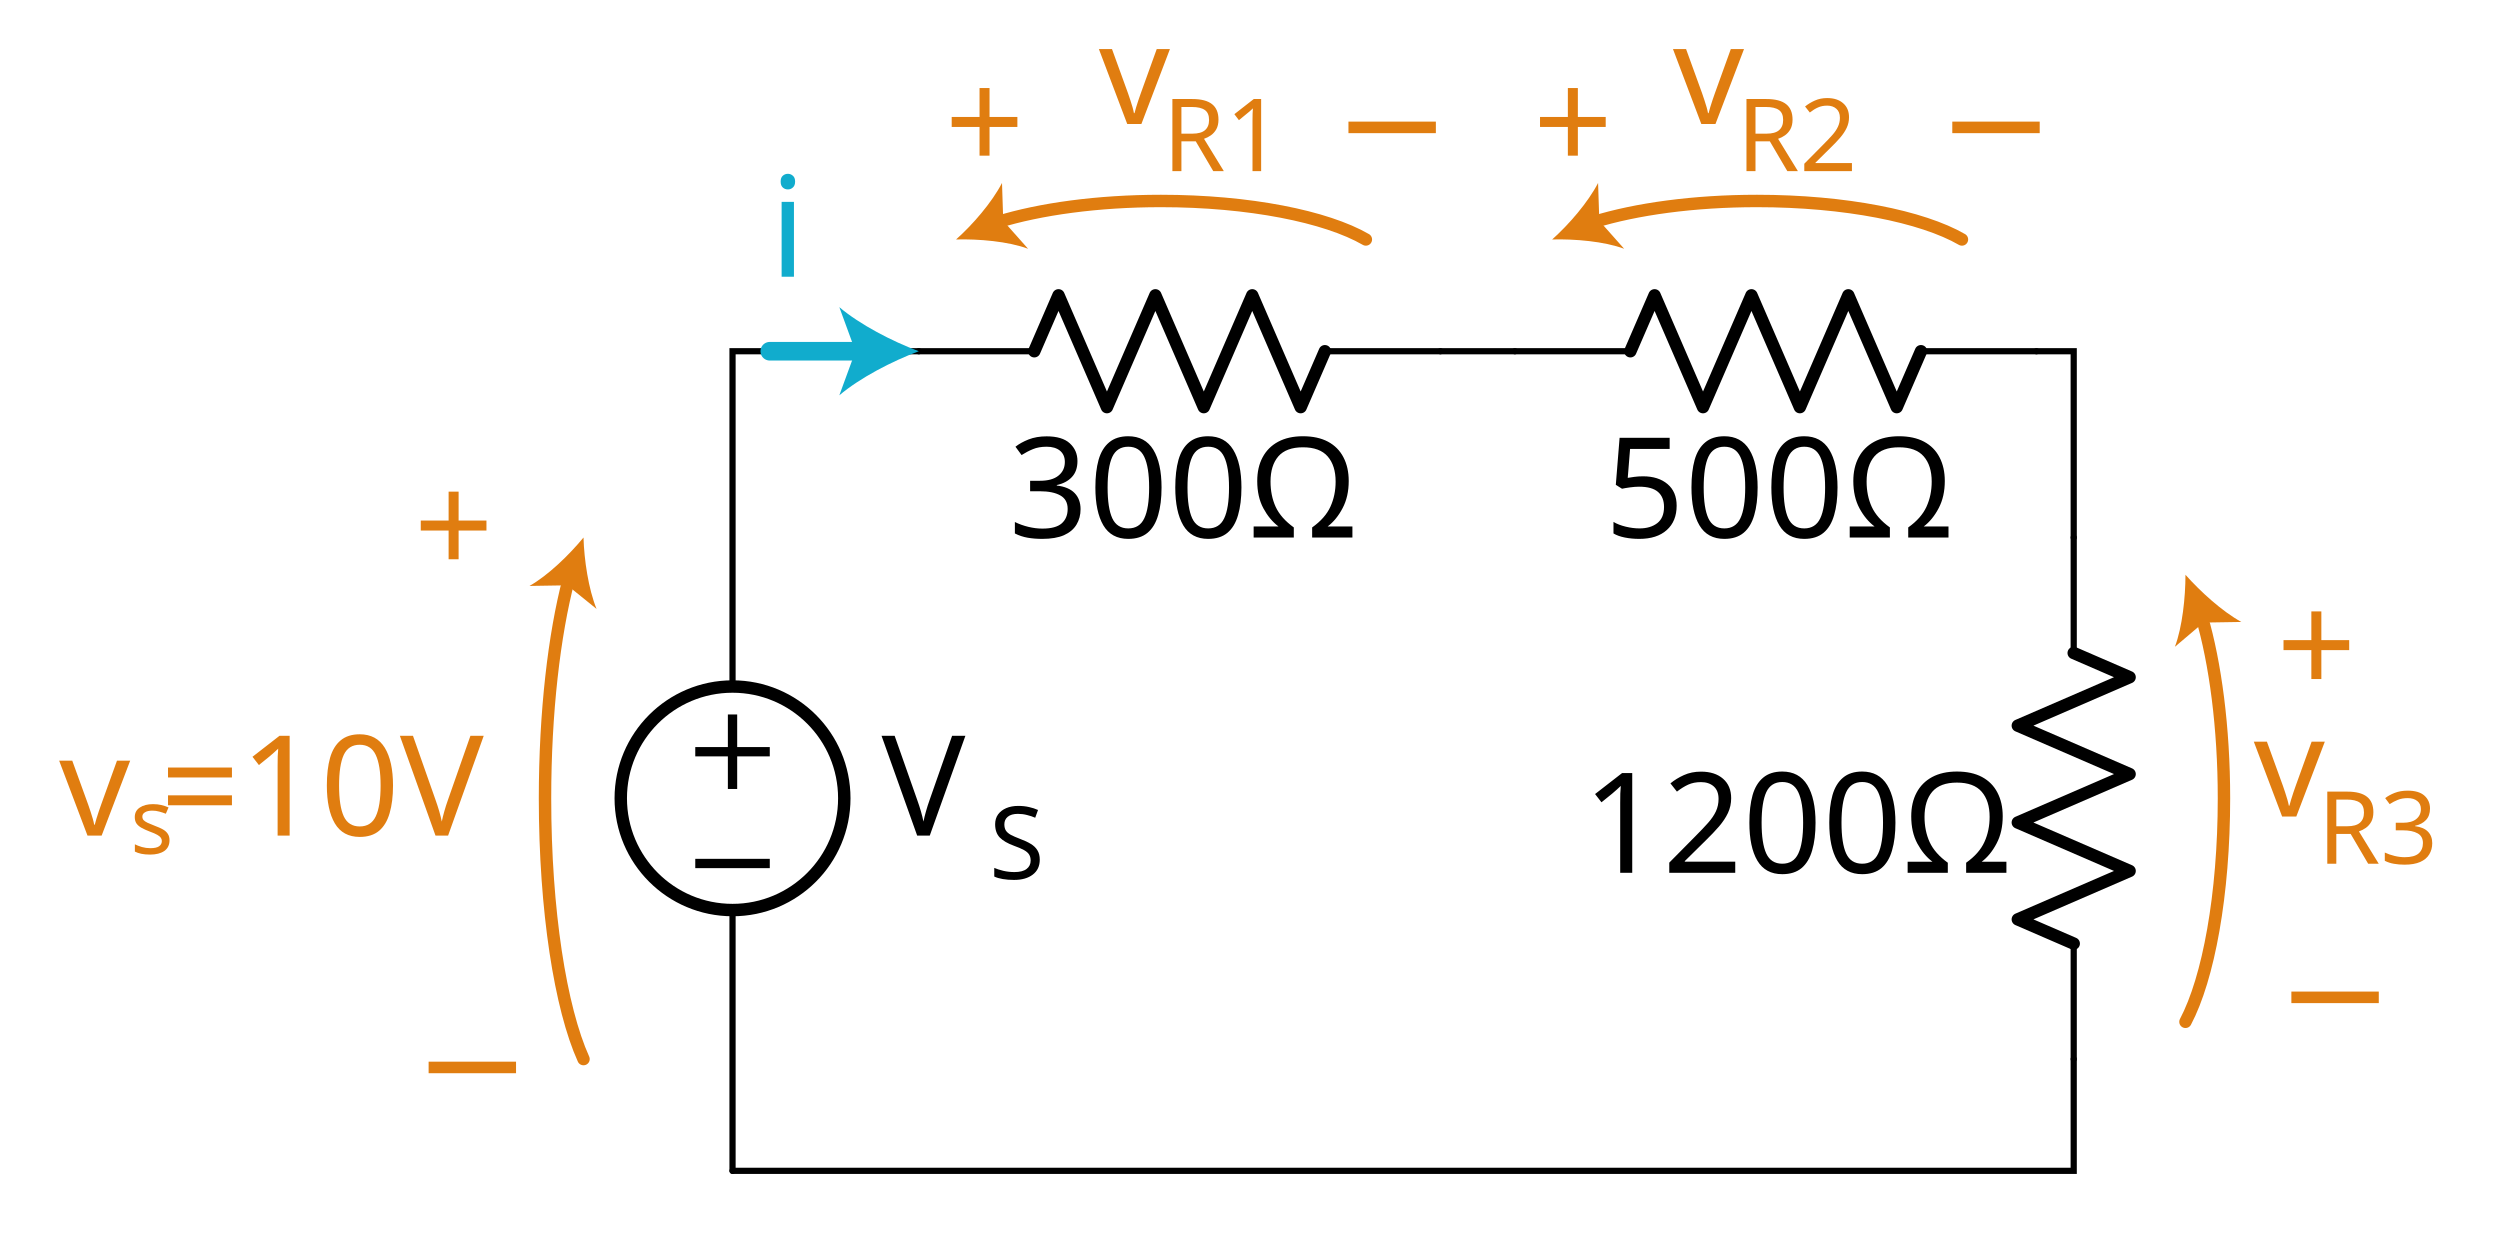
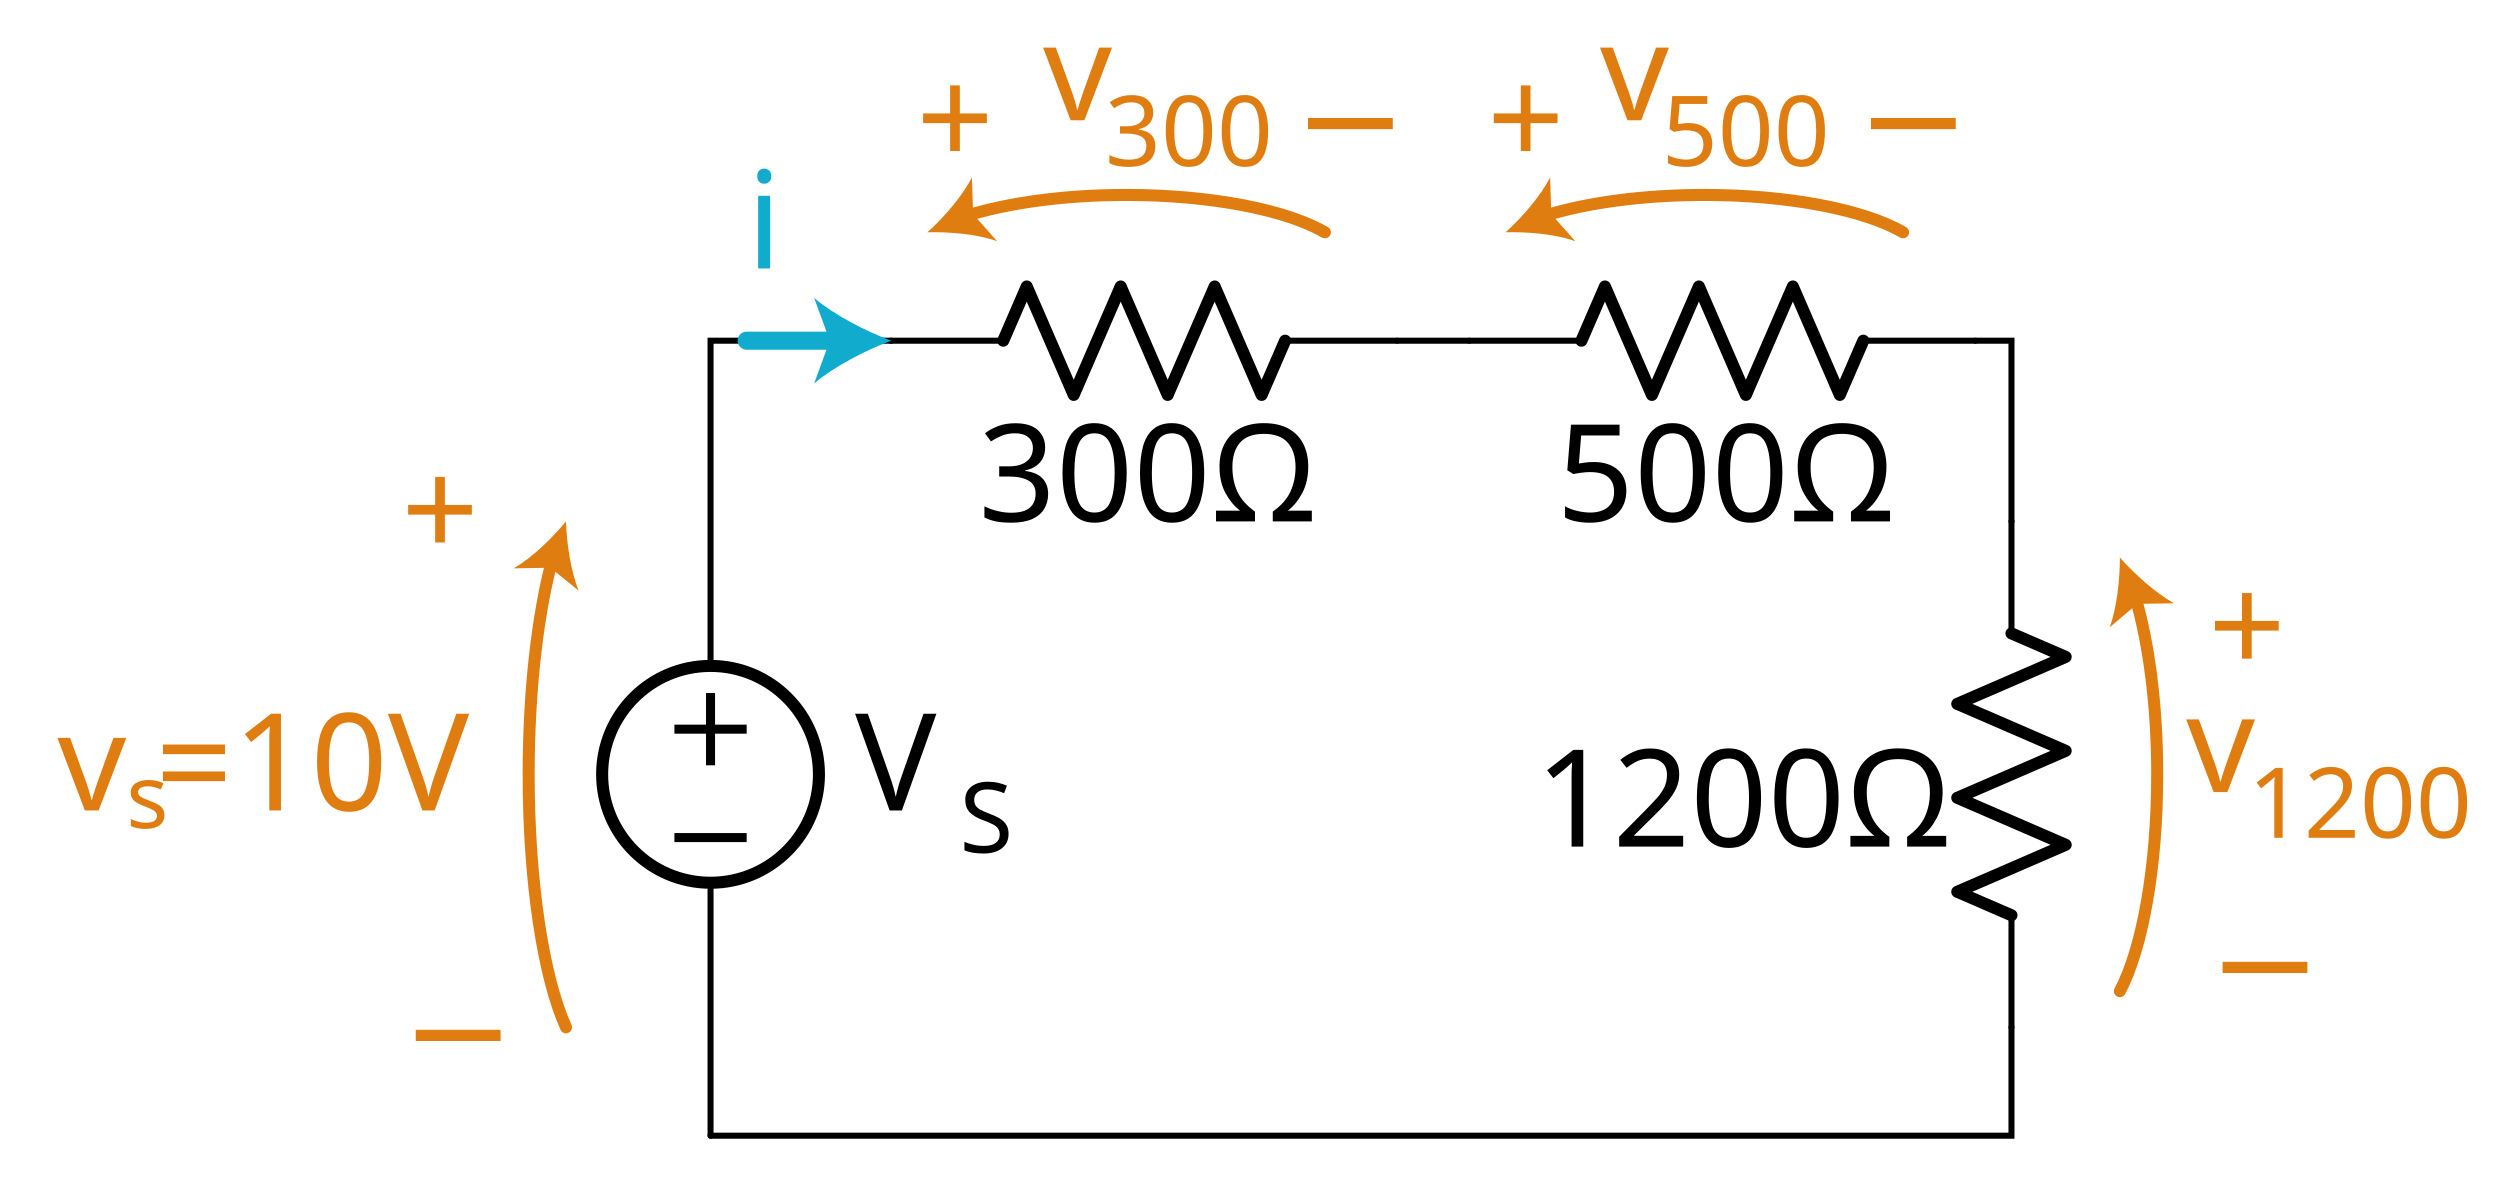
- <svg xmlns="http://www.w3.org/2000/svg" version="1.1" id="Layer_1" x="0px" y="0px" width="402.631" height="199.074" viewBox="0 0 402.631 199.074" xml:space="preserve">
+ <svg xmlns="http://www.w3.org/2000/svg" version="1.1" id="Layer_1" x="0px" y="0px" width="415.089" height="199.074" viewBox="0 0 415.089 199.074" xml:space="preserve">
  <defs id="defs179" />
  <style type="text/css" id="style3">
	.st0{fill:none;stroke:#000000;stroke-linecap:round;stroke-miterlimit:10;}
	.st1{fill:#E07D10;}
	.st2{fill:none;stroke:#E07D10;stroke-width:2;stroke-linecap:round;stroke-miterlimit:10;}
	.st3{fill:none;stroke:#000000;stroke-linecap:round;stroke-linejoin:round;stroke-miterlimit:10;}
	.st4{fill:#FF9C39;stroke:#E07D10;stroke-linecap:round;stroke-linejoin:round;stroke-miterlimit:10;}
	.st5{fill:none;stroke:#000000;stroke-width:1.5;stroke-linecap:round;stroke-linejoin:round;stroke-miterlimit:10;}
	.st6{fill:none;stroke:#000000;stroke-width:2;stroke-linecap:round;stroke-linejoin:round;stroke-miterlimit:10;}
	.st7{fill:none;stroke:#000000;stroke-width:1.5;stroke-linecap:round;stroke-miterlimit:10;}
	.st8{fill:none;stroke:#000000;stroke-width:1.5;stroke-miterlimit:10;}
	.st9{fill:none;stroke:#000000;stroke-miterlimit:10;}
	.st10{fill:none;stroke:#000000;stroke-width:2;stroke-miterlimit:10;}
	.st11{fill:none;stroke:#000000;stroke-width:2;stroke-linecap:round;stroke-miterlimit:10;}
	.st12{fill:none;stroke:#000000;stroke-linecap:round;stroke-linejoin:round;}
	.st13{fill:none;}
	.st14{stroke:#000000;stroke-linecap:round;stroke-linejoin:round;stroke-miterlimit:10;}
	.st15{fill:none;stroke:#000000;stroke-width:1.5;stroke-linejoin:round;stroke-miterlimit:10;}
	.st16{fill:none;stroke:#000000;stroke-linejoin:round;stroke-miterlimit:10;}
	.st17{clip-path:url(#SVGID_2_);fill:none;stroke:#000000;stroke-linejoin:round;stroke-miterlimit:10;}
	.st18{clip-path:url(#SVGID_2_);fill:none;stroke:#ADADEB;stroke-linejoin:round;stroke-miterlimit:10;}
	.st19{clip-path:url(#SVGID_2_);}
	.st20{stroke:#000000;stroke-linejoin:round;stroke-miterlimit:10;}
	.st21{stroke:#000000;stroke-width:3;stroke-linejoin:round;stroke-miterlimit:10;}
	.st22{stroke:#000000;stroke-miterlimit:10;}
	.st23{fill:none;stroke:#000000;stroke-linejoin:round;}
	.st24{fill:none;stroke:#11ACCD;stroke-width:4;stroke-linecap:round;stroke-linejoin:round;}
	.st25{fill:#11ACCD;}
	.st26{fill:none;stroke:#E07D10;stroke-width:3;stroke-linecap:round;stroke-linejoin:round;}
	.st27{fill:none;stroke:#11ACCD;stroke-width:2;stroke-linecap:round;stroke-linejoin:round;}
	.st28{fill:none;stroke:#11ACCD;stroke-width:3;stroke-linecap:round;stroke-linejoin:round;}
	.st29{font-family:'KaTeX_Main-Italic';}
	.st30{font-size:21px;}
	.st31{font-family:'KaTeX_Main-Regular';}
	.st32{font-size:24px;}
	.st33{letter-spacing:1;}
	.st34{fill:#888D93;}
	.st35{stroke:#000000;stroke-linecap:round;stroke-miterlimit:10;}
	.st36{font-size:18px;}
	.st37{fill:#01A995;}
	.st38{fill:#66AFE9;}
	.st39{fill:none;stroke:#66AFE9;stroke-miterlimit:10;}
</style>
-   <g id="g5" transform="translate(3.975207,2.566829)">
+   <g id="g5" transform="translate(3.975207,2.566828)">
    <circle class="st10" cx="114" cy="126" r="18" id="circle7" style="fill:none;stroke:#000000;stroke-width:2;stroke-miterlimit:10" />
    <polyline class="st0" points="144,54 138,54 114,54 114,108  " id="polyline9" style="fill:none;stroke:#000000;stroke-linecap:round;stroke-miterlimit:10" />
    <polyline class="st3" points="114,186 114,168 114,144  " id="polyline11" style="fill:none;stroke:#000000;stroke-linecap:round;stroke-linejoin:round;stroke-miterlimit:10" />
    <line class="st8" x1="114" y1="112.5" x2="114" y2="124.5" id="line13" style="fill:none;stroke:#000000;stroke-width:1.5;stroke-miterlimit:10" />
    <line class="st8" x1="108" y1="118.5" x2="120" y2="118.5" id="line15" style="fill:none;stroke:#000000;stroke-width:1.5;stroke-miterlimit:10" />
    <line class="st8" x1="108" y1="136.5" x2="120" y2="136.5" id="line17" style="fill:none;stroke:#000000;stroke-width:1.5;stroke-miterlimit:10" />
  </g>
-   <g id="g19" transform="translate(3.975207,2.566829)">
+   <g id="g19" transform="translate(3.975207,2.566828)">
    <g id="g21">
      <path class="st2" d="m 90,168 c -3.7,-8.2 -6.2,-23.9 -6.2,-42 0,-13.9 1.5,-26.4 3.8,-35.2" id="path23" style="fill:none;stroke:#e07d10;stroke-width:2;stroke-linecap:round;stroke-miterlimit:10" />
      <g id="g25">
        <path class="st1" d="m 90,84 c 0.1,3.6 0.8,8.3 2.1,11.5 l -4.7,-3.8 -6.1,0.1 c 3,-1.7 6.4,-5 8.7,-7.8 z" id="path27" style="fill:#e07d10" />
      </g>
    </g>
  </g>
-   <g id="g29" transform="translate(3.975207,2.566829)">
+   <g id="g29" transform="translate(3.975207,2.566828)">
    <g id="g31">
      <path class="st2" d="m 348,162 c 3.7,-7 6.2,-20.5 6.2,-36 0,-11.4 -1.4,-21.8 -3.6,-29.3" id="path33" style="fill:none;stroke:#e07d10;stroke-width:2;stroke-linecap:round;stroke-miterlimit:10" />
      <g id="g35">
        <path class="st1" d="m 348,90 c 2.4,2.7 5.9,5.9 9,7.6 l -6.1,0.1 -4.6,3.9 c 1.2,-3.2 1.7,-8 1.7,-11.6 z" id="path37" style="fill:#e07d10" />
      </g>
    </g>
  </g>
-   <g id="g39" transform="translate(3.975207,2.566829)">
+   <g id="g39" transform="translate(3.975207,2.566828)">
    <g id="g41">
      <path class="st2" d="m 216,36 c -6.4,-3.7 -18.8,-6.2 -33,-6.2 -10.2,0 -19.5,1.3 -26.3,3.4" id="path43" style="fill:none;stroke:#e07d10;stroke-width:2;stroke-linecap:round;stroke-miterlimit:10" />
      <g id="g45">
        <path class="st1" d="m 150,36 c 2.7,-2.4 5.8,-6 7.4,-9.1 l 0.2,6.1 4,4.5 c -3.2,-1.2 -8,-1.6 -11.6,-1.5 z" id="path47" style="fill:#e07d10" />
      </g>
    </g>
  </g>
-   <g id="g49" transform="translate(3.975207,2.566829)">
+   <g id="g49" transform="translate(3.975207,2.566828)">
    <g id="g51">
      <path class="st2" d="m 312,36 c -6.4,-3.7 -18.8,-6.2 -33,-6.2 -10.2,0 -19.5,1.3 -26.3,3.4" id="path53" style="fill:none;stroke:#e07d10;stroke-width:2;stroke-linecap:round;stroke-miterlimit:10" />
      <g id="g55">
        <path class="st1" d="m 246,36 c 2.7,-2.4 5.8,-6 7.4,-9.1 l 0.2,6.1 4,4.5 c -3.2,-1.2 -8,-1.6 -11.6,-1.5 z" id="path57" style="fill:#e07d10" />
      </g>
    </g>
  </g>
-   <g id="g59" transform="translate(3.975207,2.566829)">
+   <g id="g59" transform="translate(3.975207,2.566828)">
    <line class="st3" x1="209.4" y1="54" x2="228" y2="54" id="line61" style="fill:none;stroke:#000000;stroke-linecap:round;stroke-linejoin:round;stroke-miterlimit:10" />
    <polyline class="st6" points="162.6,54 166.5,45 174.3,63 182.1,45 189.9,63 197.7,45 205.5,63 209.4,54  " id="polyline63" style="fill:none;stroke:#000000;stroke-width:2;stroke-linecap:round;stroke-linejoin:round;stroke-miterlimit:10" />
    <line class="st3" x1="144" y1="54" x2="162.6" y2="54" id="line65" style="fill:none;stroke:#000000;stroke-linecap:round;stroke-linejoin:round;stroke-miterlimit:10" />
    <rect x="144" y="42" class="st13" width="84" height="24" id="rect67" style="fill:none" />
  </g>
-   <g id="g69" transform="translate(3.975207,2.566829)">
+   <g id="g69" transform="translate(3.975207,2.566828)">
    <line class="st3" x1="305.4" y1="54" x2="324" y2="54" id="line71" style="fill:none;stroke:#000000;stroke-linecap:round;stroke-linejoin:round;stroke-miterlimit:10" />
    <polyline class="st6" points="258.6,54 262.5,45 270.3,63 278.1,45 285.9,63 293.7,45 301.5,63 305.4,54  " id="polyline73" style="fill:none;stroke:#000000;stroke-width:2;stroke-linecap:round;stroke-linejoin:round;stroke-miterlimit:10" />
    <line class="st3" x1="240" y1="54" x2="258.6" y2="54" id="line75" style="fill:none;stroke:#000000;stroke-linecap:round;stroke-linejoin:round;stroke-miterlimit:10" />
    <rect x="240" y="42" class="st13" width="84" height="24" id="rect77" style="fill:none" />
  </g>
-   <g id="g79" transform="translate(3.975207,2.566829)">
+   <g id="g79" transform="translate(3.975207,2.566828)">
    <line class="st3" x1="330" y1="102.6" x2="330" y2="84" id="line81" style="fill:none;stroke:#000000;stroke-linecap:round;stroke-linejoin:round;stroke-miterlimit:10" />
    <polyline class="st6" points="330,149.4 321,145.5 339,137.7 321,129.9 339,122.1 321,114.3 339,106.5 330,102.6  " id="polyline83" style="fill:none;stroke:#000000;stroke-width:2;stroke-linecap:round;stroke-linejoin:round;stroke-miterlimit:10" />
    <line class="st3" x1="330" y1="168" x2="330" y2="149.4" id="line85" style="fill:none;stroke:#000000;stroke-linecap:round;stroke-linejoin:round;stroke-miterlimit:10" />
    <rect x="318" y="84" class="st13" width="24" height="84" id="rect87" style="fill:none" />
  </g>
  <line class="st0" x1="231.975" y1="56.567" x2="243.975" y2="56.567" id="line89" style="fill:none;stroke:#000000;stroke-linecap:round;stroke-miterlimit:10" />
-   <polyline class="st0" points="324,54 330,54 330,84 " id="polyline91" style="fill:none;stroke:#000000;stroke-linecap:round;stroke-miterlimit:10" transform="translate(3.975207,2.566829)" />
-   <polyline class="st0" points="330,168 330,186 114,186 " id="polyline93" style="fill:none;stroke:#000000;stroke-linecap:round;stroke-miterlimit:10" transform="translate(3.975207,2.566829)" />
-   <text class="st1 st29 st30" id="text95" style="font-style:normal;font-variant:normal;font-weight:normal;font-stretch:normal;font-size:22.5px;line-height:125%;font-family:KaTeX_Math;-inkscape-font-specification:'KaTeX_Math, Normal';text-align:start;writing-mode:lr-tb;text-anchor:start;fill:#e07d10" x="9.528" y="134.567">v<tspan style="font-style:normal;font-variant:normal;font-weight:normal;font-stretch:normal;font-size:14.625px;line-height:125%;font-family:KaTeX_Main;-inkscape-font-specification:'KaTeX_Main, Normal';text-align:start;writing-mode:lr-tb;baseline-shift:sub;text-anchor:start" id="tspan4309">s</tspan>
+   <polyline class="st0" points="324,54 330,54 330,84 " id="polyline91" style="fill:none;stroke:#000000;stroke-linecap:round;stroke-miterlimit:10" transform="translate(3.975207,2.566828)" />
+   <polyline class="st0" points="330,168 330,186 114,186 " id="polyline93" style="fill:none;stroke:#000000;stroke-linecap:round;stroke-miterlimit:10" transform="translate(3.975207,2.566828)" />
+   <text class="st1 st29 st30" id="text95" style="font-style:normal;font-variant:normal;font-weight:normal;font-stretch:normal;font-size:22.5px;line-height:0%;font-family:KaTeX_Math;-inkscape-font-specification:'KaTeX_Math, Normal';text-align:start;writing-mode:lr-tb;text-anchor:start;fill:#e07d10" x="9.528" y="134.567">v<tspan style="font-style:normal;font-variant:normal;font-weight:normal;font-stretch:normal;font-size:14.625px;line-height:125%;font-family:KaTeX_Main;-inkscape-font-specification:'KaTeX_Main, Normal';text-align:start;writing-mode:lr-tb;baseline-shift:sub;text-anchor:start" id="tspan4309">s</tspan>
  </text>
  <text class="st1 st31 st30" id="text97" style="font-style:normal;font-variant:normal;font-weight:normal;font-stretch:normal;font-size:22.5px;line-height:125%;font-family:KaTeX_Main;-inkscape-font-specification:'KaTeX_Main, Normal';text-align:start;writing-mode:lr-tb;text-anchor:start;fill:#e07d10" x="22.73" y="141.56" />
-   <text class="st1 st31 st30" id="text99" style="font-style:normal;font-variant:normal;font-weight:normal;font-stretch:normal;font-size:22.5px;line-height:125%;font-family:KaTeX_Main;-inkscape-font-specification:'KaTeX_Main, Normal';text-align:start;writing-mode:lr-tb;text-anchor:start;fill:#e07d10" x="25.792" y="134.567">=10V</text>
-   <text transform="scale(1,-1)" class="st1 st31 st32" id="text101" style="font-style:normal;font-variant:normal;font-weight:normal;font-stretch:normal;font-size:22.5px;line-height:125%;font-family:KaTeX_Main;-inkscape-font-specification:'KaTeX_Main, Normal';text-align:start;writing-mode:lr-tb;text-anchor:start;fill:#e07d10" x="366.639" y="-153.569">−</text>
+   <text class="st1 st31 st30" id="text99" style="font-style:normal;font-variant:normal;font-weight:normal;font-stretch:normal;font-size:22.5px;line-height:0%;font-family:KaTeX_Main;-inkscape-font-specification:'KaTeX_Main, Normal';text-align:start;writing-mode:lr-tb;text-anchor:start;fill:#e07d10" x="25.792" y="134.567">=10V</text>
+   <text transform="scale(1,-1)" class="st1 st31 st32" id="text101" style="font-style:normal;font-variant:normal;font-weight:normal;font-stretch:normal;font-size:22.5px;line-height:0%;font-family:KaTeX_Main;-inkscape-font-specification:'KaTeX_Main, Normal';text-align:start;writing-mode:lr-tb;text-anchor:start;fill:#e07d10" x="366.639" y="-153.569">−</text>
  <text transform="scale(1,-1)" class="st1 st31 st32" id="text103" style="font-style:normal;font-variant:normal;font-weight:normal;font-stretch:normal;font-size:22.5px;line-height:125%;font-family:KaTeX_Main;-inkscape-font-specification:'KaTeX_Main, Normal';text-align:start;writing-mode:lr-tb;text-anchor:start;fill:#e07d10" x="375.975" y="-116.777" />
-   <text transform="scale(1,-1)" class="st1 st31 st32" id="text105" style="font-style:normal;font-variant:normal;font-weight:normal;font-stretch:normal;font-size:22.5px;line-height:125%;font-family:KaTeX_Main;-inkscape-font-specification:'KaTeX_Main, Normal';text-align:start;writing-mode:lr-tb;text-anchor:start;fill:#e07d10" x="366.639" y="-95.969">+</text>
-   <text class="st1 st29 st30" id="text107" style="font-style:normal;font-variant:normal;font-weight:normal;font-stretch:normal;font-size:22.5px;line-height:125%;font-family:KaTeX_Math;-inkscape-font-specification:'KaTeX_Math, Normal';text-align:start;writing-mode:lr-tb;text-anchor:start;fill:#e07d10" x="362.98" y="131.511">v</text>
-   <text class="st1 st31 st30" id="text109" style="font-style:normal;font-variant:normal;font-weight:normal;font-stretch:normal;font-size:16.25px;line-height:125%;font-family:KaTeX_Main;-inkscape-font-specification:'KaTeX_Main, Normal';text-align:start;writing-mode:lr-tb;text-anchor:start;fill:#e07d10" x="373.239" y="139.103">R3</text>
-   <text transform="scale(-1,1)" class="st1 st31 st32" id="text111" style="font-style:normal;font-variant:normal;font-weight:normal;font-stretch:normal;font-size:22.5px;line-height:125%;font-family:KaTeX_Main;-inkscape-font-specification:'KaTeX_Main, Normal';text-align:start;writing-mode:lr-tb;text-anchor:start;fill:#e07d10" x="-233.641" y="27.567">−      </text>
+   <text transform="scale(1,-1)" class="st1 st31 st32" id="text105" style="font-style:normal;font-variant:normal;font-weight:normal;font-stretch:normal;font-size:22.5px;line-height:0%;font-family:KaTeX_Main;-inkscape-font-specification:'KaTeX_Main, Normal';text-align:start;writing-mode:lr-tb;text-anchor:start;fill:#e07d10" x="366.639" y="-95.969">+</text>
+   <text class="st1 st29 st30" id="text107" style="font-style:normal;font-variant:normal;font-weight:normal;font-stretch:normal;font-size:22.5px;line-height:0%;font-family:KaTeX_Math;-inkscape-font-specification:'KaTeX_Math, Normal';text-align:start;writing-mode:lr-tb;text-anchor:start;fill:#e07d10" x="362.98" y="131.511">v</text>
+   <text class="st1 st31 st30" id="text109" style="font-style:normal;font-variant:normal;font-weight:normal;font-stretch:normal;font-size:16.25px;line-height:0%;font-family:KaTeX_Main;-inkscape-font-specification:'KaTeX_Main, Normal';text-align:start;writing-mode:lr-tb;text-anchor:start;fill:#e07d10" x="373.239" y="139.103">1200</text>
+   <text transform="scale(-1,1)" class="st1 st31 st32" id="text111" style="font-style:normal;font-variant:normal;font-weight:normal;font-stretch:normal;font-size:22.5px;line-height:0%;font-family:KaTeX_Main;-inkscape-font-specification:'KaTeX_Main, Normal';text-align:start;writing-mode:lr-tb;text-anchor:start;fill:#e07d10" x="-233.641" y="27.567">−      </text>
  <text transform="scale(-1,1)" class="st1 st31 st32" id="text113" style="font-style:normal;font-variant:normal;font-weight:normal;font-stretch:normal;font-size:22.5px;line-height:125%;font-family:KaTeX_Main;-inkscape-font-specification:'KaTeX_Main, Normal';text-align:start;writing-mode:lr-tb;text-anchor:start;fill:#e07d10" x="-178.969" y="35.559" />
-   <text transform="scale(-1,1)" class="st1 st31 st32" id="text115" style="font-style:normal;font-variant:normal;font-weight:normal;font-stretch:normal;font-size:22.5px;line-height:125%;font-family:KaTeX_Main;-inkscape-font-specification:'KaTeX_Main, Normal';text-align:start;writing-mode:lr-tb;text-anchor:start;fill:#e07d10" x="-164.977" y="27.567">+</text>
-   <text class="st1 st29 st30" id="text117" style="font-style:normal;font-variant:normal;font-weight:normal;font-stretch:normal;font-size:22.5px;line-height:125%;font-family:KaTeX_Math;-inkscape-font-specification:'KaTeX_Math, Normal';text-align:start;writing-mode:lr-tb;text-anchor:start;fill:#e07d10" x="176.98" y="19.968">v</text>
-   <text class="st1 st31 st30" id="text119" style="font-style:normal;font-variant:normal;font-weight:normal;font-stretch:normal;font-size:16.25px;line-height:125%;font-family:KaTeX_Main;-inkscape-font-specification:'KaTeX_Main, Normal';text-align:start;writing-mode:lr-tb;text-anchor:start;fill:#e07d10" x="187.239" y="27.56">R1</text>
-   <text transform="scale(-1,1)" class="st1 st31 st32" id="text121" style="font-style:normal;font-variant:normal;font-weight:normal;font-stretch:normal;font-size:22.5px;line-height:125%;font-family:KaTeX_Main;-inkscape-font-specification:'KaTeX_Main, Normal';text-align:start;writing-mode:lr-tb;text-anchor:start;fill:#e07d10" x="-330.892" y="27.567">−       </text>
+   <text transform="scale(-1,1)" class="st1 st31 st32" id="text115" style="font-style:normal;font-variant:normal;font-weight:normal;font-stretch:normal;font-size:22.5px;line-height:0%;font-family:KaTeX_Main;-inkscape-font-specification:'KaTeX_Main, Normal';text-align:start;writing-mode:lr-tb;text-anchor:start;fill:#e07d10" x="-164.977" y="27.567">+</text>
+   <text class="st1 st29 st30" id="text117" style="font-style:normal;font-variant:normal;font-weight:normal;font-stretch:normal;font-size:22.5px;line-height:0%;font-family:KaTeX_Math;-inkscape-font-specification:'KaTeX_Math, Normal';text-align:start;writing-mode:lr-tb;text-anchor:start;fill:#e07d10" x="173.2" y="19.968">v</text>
+   <text class="st1 st31 st30" id="text119" style="font-style:normal;font-variant:normal;font-weight:normal;font-stretch:normal;font-size:16.25px;line-height:0%;font-family:KaTeX_Main;-inkscape-font-specification:'KaTeX_Main, Normal';text-align:start;writing-mode:lr-tb;text-anchor:start;fill:#e07d10" x="183.459" y="27.56">300</text>
+   <text transform="scale(-1,1)" class="st1 st31 st32" id="text121" style="font-style:normal;font-variant:normal;font-weight:normal;font-stretch:normal;font-size:22.5px;line-height:0%;font-family:KaTeX_Main;-inkscape-font-specification:'KaTeX_Main, Normal';text-align:start;writing-mode:lr-tb;text-anchor:start;fill:#e07d10" x="-327.113" y="27.567">−       </text>
  <text transform="scale(-1,1)" class="st1 st31 st32" id="text123" style="font-style:normal;font-variant:normal;font-weight:normal;font-stretch:normal;font-size:22.5px;line-height:125%;font-family:KaTeX_Main;-inkscape-font-specification:'KaTeX_Main, Normal';text-align:start;writing-mode:lr-tb;text-anchor:start;fill:#e07d10" x="-270.22" y="35.559" />
-   <text transform="scale(-1,1)" class="st1 st31 st32" id="text125" style="font-style:normal;font-variant:normal;font-weight:normal;font-stretch:normal;font-size:22.5px;line-height:125%;font-family:KaTeX_Main;-inkscape-font-specification:'KaTeX_Main, Normal';text-align:start;writing-mode:lr-tb;text-anchor:start;fill:#e07d10" x="-259.726" y="27.567">+</text>
-   <text class="st1 st29 st30" id="text127" style="font-style:normal;font-variant:normal;font-weight:normal;font-stretch:normal;font-size:22.5px;line-height:125%;font-family:KaTeX_Math;-inkscape-font-specification:'KaTeX_Math, Normal';text-align:start;writing-mode:lr-tb;text-anchor:start;fill:#e07d10" x="269.437" y="19.968">v</text>
-   <text class="st1 st31 st30" id="text129" style="font-style:normal;font-variant:normal;font-weight:normal;font-stretch:normal;font-size:16.25px;line-height:125%;font-family:KaTeX_Main;-inkscape-font-specification:'KaTeX_Main, Normal';text-align:start;writing-mode:lr-tb;text-anchor:start;fill:#e07d10" x="279.696" y="27.56">R2</text>
-   <g id="g131" transform="translate(3.975207,2.566829)">
+   <text transform="scale(-1,1)" class="st1 st31 st32" id="text125" style="font-style:normal;font-variant:normal;font-weight:normal;font-stretch:normal;font-size:22.5px;line-height:0%;font-family:KaTeX_Main;-inkscape-font-specification:'KaTeX_Main, Normal';text-align:start;writing-mode:lr-tb;text-anchor:start;fill:#e07d10" x="-259.726" y="27.567">+</text>
+   <text class="st1 st29 st30" id="text127" style="font-style:normal;font-variant:normal;font-weight:normal;font-stretch:normal;font-size:22.5px;line-height:0%;font-family:KaTeX_Math;-inkscape-font-specification:'KaTeX_Math, Normal';text-align:start;writing-mode:lr-tb;text-anchor:start;fill:#e07d10" x="265.657" y="19.968">v</text>
+   <text class="st1 st31 st30" id="text129" style="font-style:normal;font-variant:normal;font-weight:normal;font-stretch:normal;font-size:16.25px;line-height:0%;font-family:KaTeX_Main;-inkscape-font-specification:'KaTeX_Main, Normal';text-align:start;writing-mode:lr-tb;text-anchor:start;fill:#e07d10" x="275.916" y="27.56">500</text>
+   <g id="g131" transform="translate(3.975207,2.566828)">
    <g id="g133">
      <line class="st28" x1="120" y1="54" x2="134.9" y2="54" id="line135" style="fill:none;stroke:#11accd;stroke-width:3;stroke-linecap:round;stroke-linejoin:round" />
      <g id="g137">
        <path class="st25" d="m 144,54 c -4.3,1.6 -9.5,4.3 -12.8,7.1 l 2.6,-7.1 -2.6,-7.1 c 3.3,2.8 8.5,5.5 12.8,7.1 z" id="path139" style="fill:#11accd" />
      </g>
    </g>
  </g>
-   <text class="st25 st29 st30 st33" id="text141" style="font-style:normal;font-variant:normal;font-weight:normal;font-stretch:normal;font-size:22.5px;line-height:125%;font-family:KaTeX_Math;-inkscape-font-specification:'KaTeX_Math, Normal';text-align:start;letter-spacing:1;writing-mode:lr-tb;text-anchor:start;fill:#11accd" x="123.975" y="44.567">i</text>
-   <text class="st31 st30 st33" id="text143" style="font-style:normal;font-variant:normal;font-weight:normal;font-stretch:normal;font-size:22.5px;line-height:125%;font-family:KaTeX_Main;-inkscape-font-specification:'KaTeX_Main, Normal';text-align:start;letter-spacing:1;writing-mode:lr-tb;text-anchor:start" x="141.975" y="134.567">V</text>
-   <text class="st31 st30" id="text145" style="font-style:normal;font-variant:normal;font-weight:normal;font-stretch:normal;font-size:16.25px;line-height:125%;font-family:KaTeX_Main;-inkscape-font-specification:'KaTeX_Main, Normal';text-align:start;writing-mode:lr-tb;text-anchor:start" x="159.3" y="141.56">S</text>
-   <text class="st1 st31 st32" id="text147" style="font-style:normal;font-variant:normal;font-weight:normal;font-stretch:normal;font-size:22.5px;line-height:125%;font-family:KaTeX_Main;-inkscape-font-specification:'KaTeX_Main, Normal';text-align:start;writing-mode:lr-tb;text-anchor:start;fill:#e07d10" x="66.639" y="92.567">+</text>
+   <text class="st25 st29 st30 st33" id="text141" style="font-style:normal;font-variant:normal;font-weight:normal;font-stretch:normal;font-size:22.5px;line-height:0%;font-family:KaTeX_Math;-inkscape-font-specification:'KaTeX_Math, Normal';text-align:start;letter-spacing:1;writing-mode:lr-tb;text-anchor:start;fill:#11accd" x="123.975" y="44.567">i</text>
+   <text class="st31 st30 st33" id="text143" style="font-style:normal;font-variant:normal;font-weight:normal;font-stretch:normal;font-size:22.5px;line-height:0%;font-family:KaTeX_Main;-inkscape-font-specification:'KaTeX_Main, Normal';text-align:start;letter-spacing:1;writing-mode:lr-tb;text-anchor:start" x="141.975" y="134.567">V</text>
+   <text class="st31 st30" id="text145" style="font-style:normal;font-variant:normal;font-weight:normal;font-stretch:normal;font-size:16.25px;line-height:0%;font-family:KaTeX_Main;-inkscape-font-specification:'KaTeX_Main, Normal';text-align:start;writing-mode:lr-tb;text-anchor:start" x="159.3" y="141.56">S</text>
+   <text class="st1 st31 st32" id="text147" style="font-style:normal;font-variant:normal;font-weight:normal;font-stretch:normal;font-size:22.5px;line-height:0%;font-family:KaTeX_Main;-inkscape-font-specification:'KaTeX_Main, Normal';text-align:start;writing-mode:lr-tb;text-anchor:start;fill:#e07d10" x="66.639" y="92.567">+</text>
  <text class="st1 st31 st32" id="text149" style="font-style:normal;font-variant:normal;font-weight:normal;font-stretch:normal;font-size:22.5px;line-height:125%;font-family:KaTeX_Main;-inkscape-font-specification:'KaTeX_Main, Normal';text-align:start;writing-mode:lr-tb;text-anchor:start;fill:#e07d10" x="75.975" y="158.159" />
-   <text class="st1 st31 st32" id="text151" style="font-style:normal;font-variant:normal;font-weight:normal;font-stretch:normal;font-size:22.5px;line-height:125%;font-family:KaTeX_Main;-inkscape-font-specification:'KaTeX_Main, Normal';text-align:start;writing-mode:lr-tb;text-anchor:start;fill:#e07d10" x="66.639" y="178.967">−</text>
-   <text id="text153" style="font-style:normal;font-variant:normal;font-weight:normal;font-stretch:normal;font-size:22.5px;line-height:125%;font-family:KaTeX_Main;-inkscape-font-specification:'KaTeX_Main, Normal';text-align:start;writing-mode:lr-tb;text-anchor:start" x="162.432" y="86.567">
+   <text class="st1 st31 st32" id="text151" style="font-style:normal;font-variant:normal;font-weight:normal;font-stretch:normal;font-size:22.5px;line-height:0%;font-family:KaTeX_Main;-inkscape-font-specification:'KaTeX_Main, Normal';text-align:start;writing-mode:lr-tb;text-anchor:start;fill:#e07d10" x="66.639" y="178.967">−</text>
+   <text id="text153" style="font-style:normal;font-variant:normal;font-weight:normal;font-stretch:normal;font-size:22.5px;line-height:0%;font-family:KaTeX_Main;-inkscape-font-specification:'KaTeX_Main, Normal';text-align:start;writing-mode:lr-tb;text-anchor:start" x="162.432" y="86.567">
    <tspan x="162.432" y="86.567" class="st31 st36" id="tspan155" style="font-style:normal;font-variant:normal;font-weight:normal;font-stretch:normal;font-size:22.5px;line-height:125%;font-family:KaTeX_Main;-inkscape-font-specification:'KaTeX_Main, Normal';text-align:start;writing-mode:lr-tb;text-anchor:start" dx="0 0 0 3">300Ω</tspan>
  </text>
-   <text id="text161" style="font-style:normal;font-variant:normal;font-weight:normal;font-stretch:normal;font-size:22.5px;line-height:125%;font-family:KaTeX_Main;-inkscape-font-specification:'KaTeX_Main, Normal';text-align:start;writing-mode:lr-tb;text-anchor:start" x="258.432" y="86.567">
+   <text id="text161" style="font-style:normal;font-variant:normal;font-weight:normal;font-stretch:normal;font-size:22.5px;line-height:0%;font-family:KaTeX_Main;-inkscape-font-specification:'KaTeX_Main, Normal';text-align:start;writing-mode:lr-tb;text-anchor:start" x="258.432" y="86.567">
    <tspan x="258.432" y="86.567" class="st31 st36" id="tspan163" style="font-style:normal;font-variant:normal;font-weight:normal;font-stretch:normal;font-size:22.5px;line-height:125%;font-family:KaTeX_Main;-inkscape-font-specification:'KaTeX_Main, Normal';text-align:start;writing-mode:lr-tb;text-anchor:start" dx="0 0 0 3">500Ω</tspan>
  </text>
-   <text id="text169" style="font-style:normal;font-variant:normal;font-weight:normal;font-stretch:normal;font-size:22.5px;line-height:125%;font-family:KaTeX_Main;-inkscape-font-specification:'KaTeX_Main, Normal';text-align:start;writing-mode:lr-tb;text-anchor:start" x="254.889" y="140.567">
+   <text id="text169" style="font-style:normal;font-variant:normal;font-weight:normal;font-stretch:normal;font-size:22.5px;line-height:0%;font-family:KaTeX_Main;-inkscape-font-specification:'KaTeX_Main, Normal';text-align:start;writing-mode:lr-tb;text-anchor:start" x="254.889" y="140.567">
    <tspan x="254.889" y="140.567" class="st31 st36" id="tspan171" style="font-style:normal;font-variant:normal;font-weight:normal;font-stretch:normal;font-size:22.5px;line-height:125%;font-family:KaTeX_Main;-inkscape-font-specification:'KaTeX_Main, Normal';text-align:start;writing-mode:lr-tb;text-anchor:start" dx="0 0 0 0 3">1200Ω</tspan>
  </text>
+   <flowRoot xml:space="preserve" id="flowRoot901" style="fill:black;stroke:none;stroke-opacity:1;stroke-width:1px;stroke-linejoin:miter;stroke-linecap:butt;fill-opacity:1;font-family:KaTeX_Main;font-style:normal;font-weight:normal;font-size:18.667px;line-height:125%;letter-spacing:0px;word-spacing:0px;-inkscape-font-specification:'KaTeX_Main, Normal';font-stretch:normal;font-variant:normal;text-anchor:start;text-align:start;writing-mode:lr">
+     <flowRegion id="flowRegion903">
+       <rect id="rect905" width="52.279" height="51.188" x="167.696" y="-12.621" />
+     </flowRegion>
+     <flowPara id="flowPara907" />
+   </flowRoot>
</svg>
